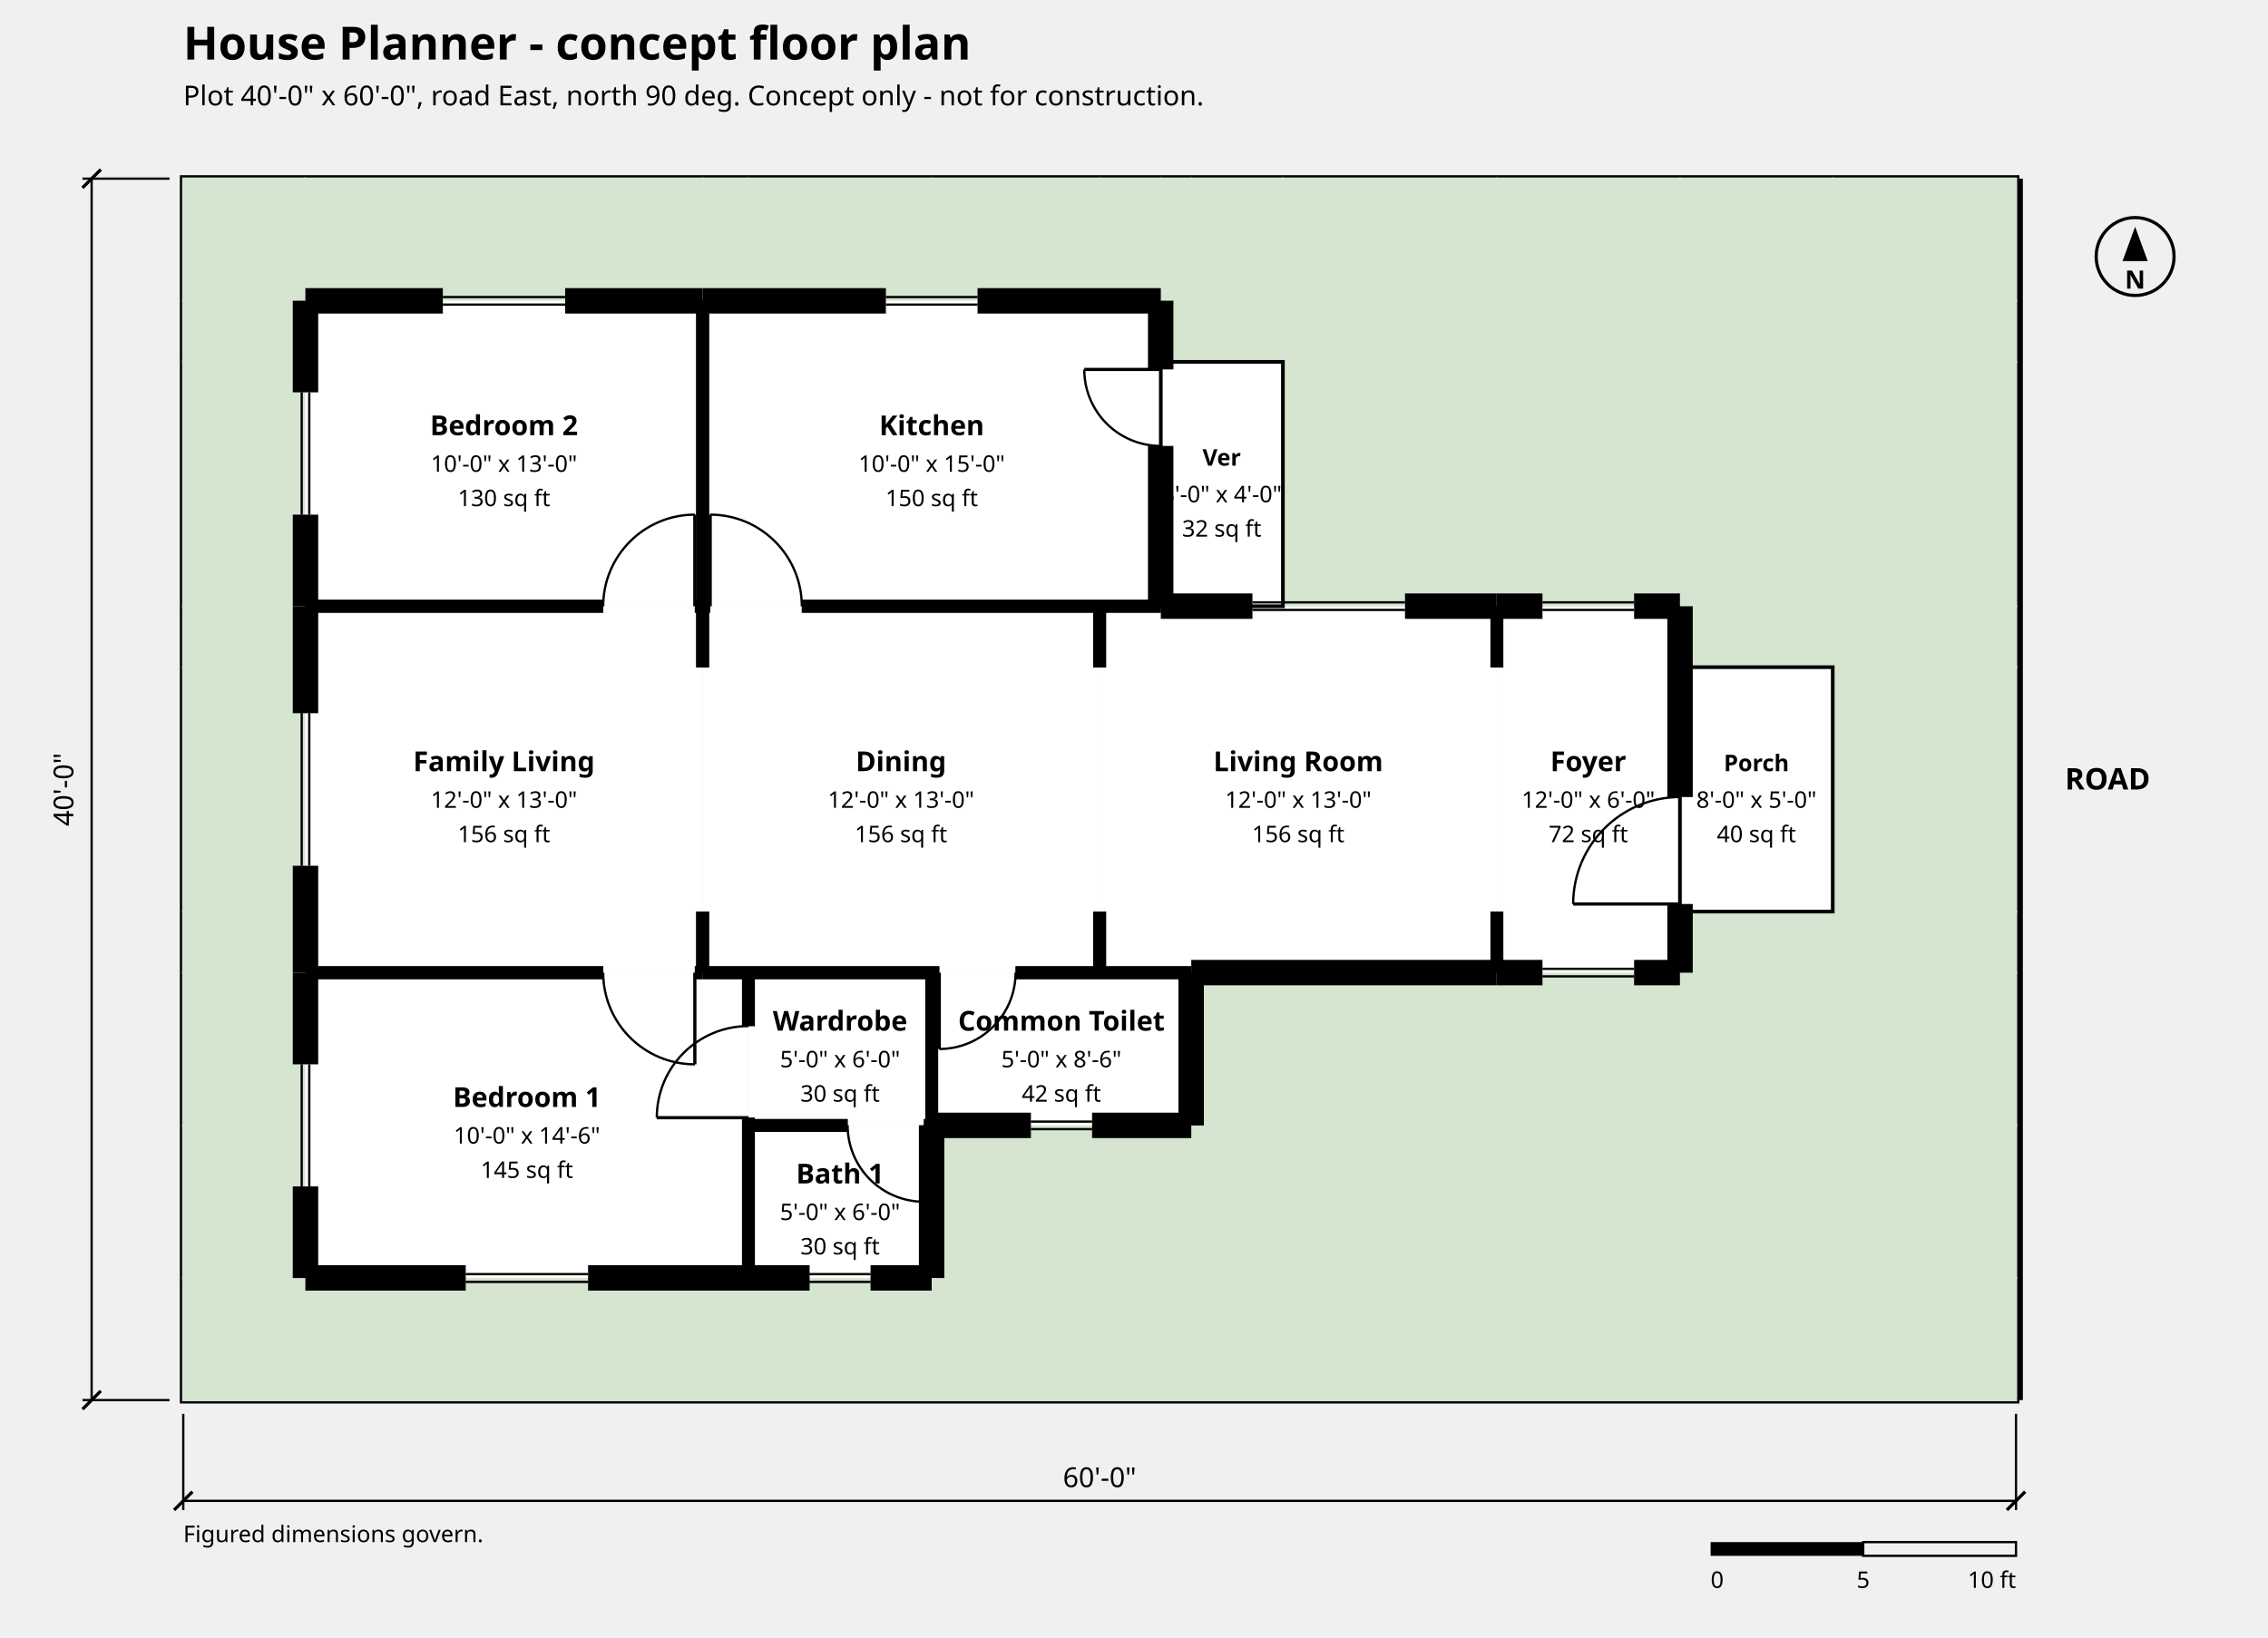
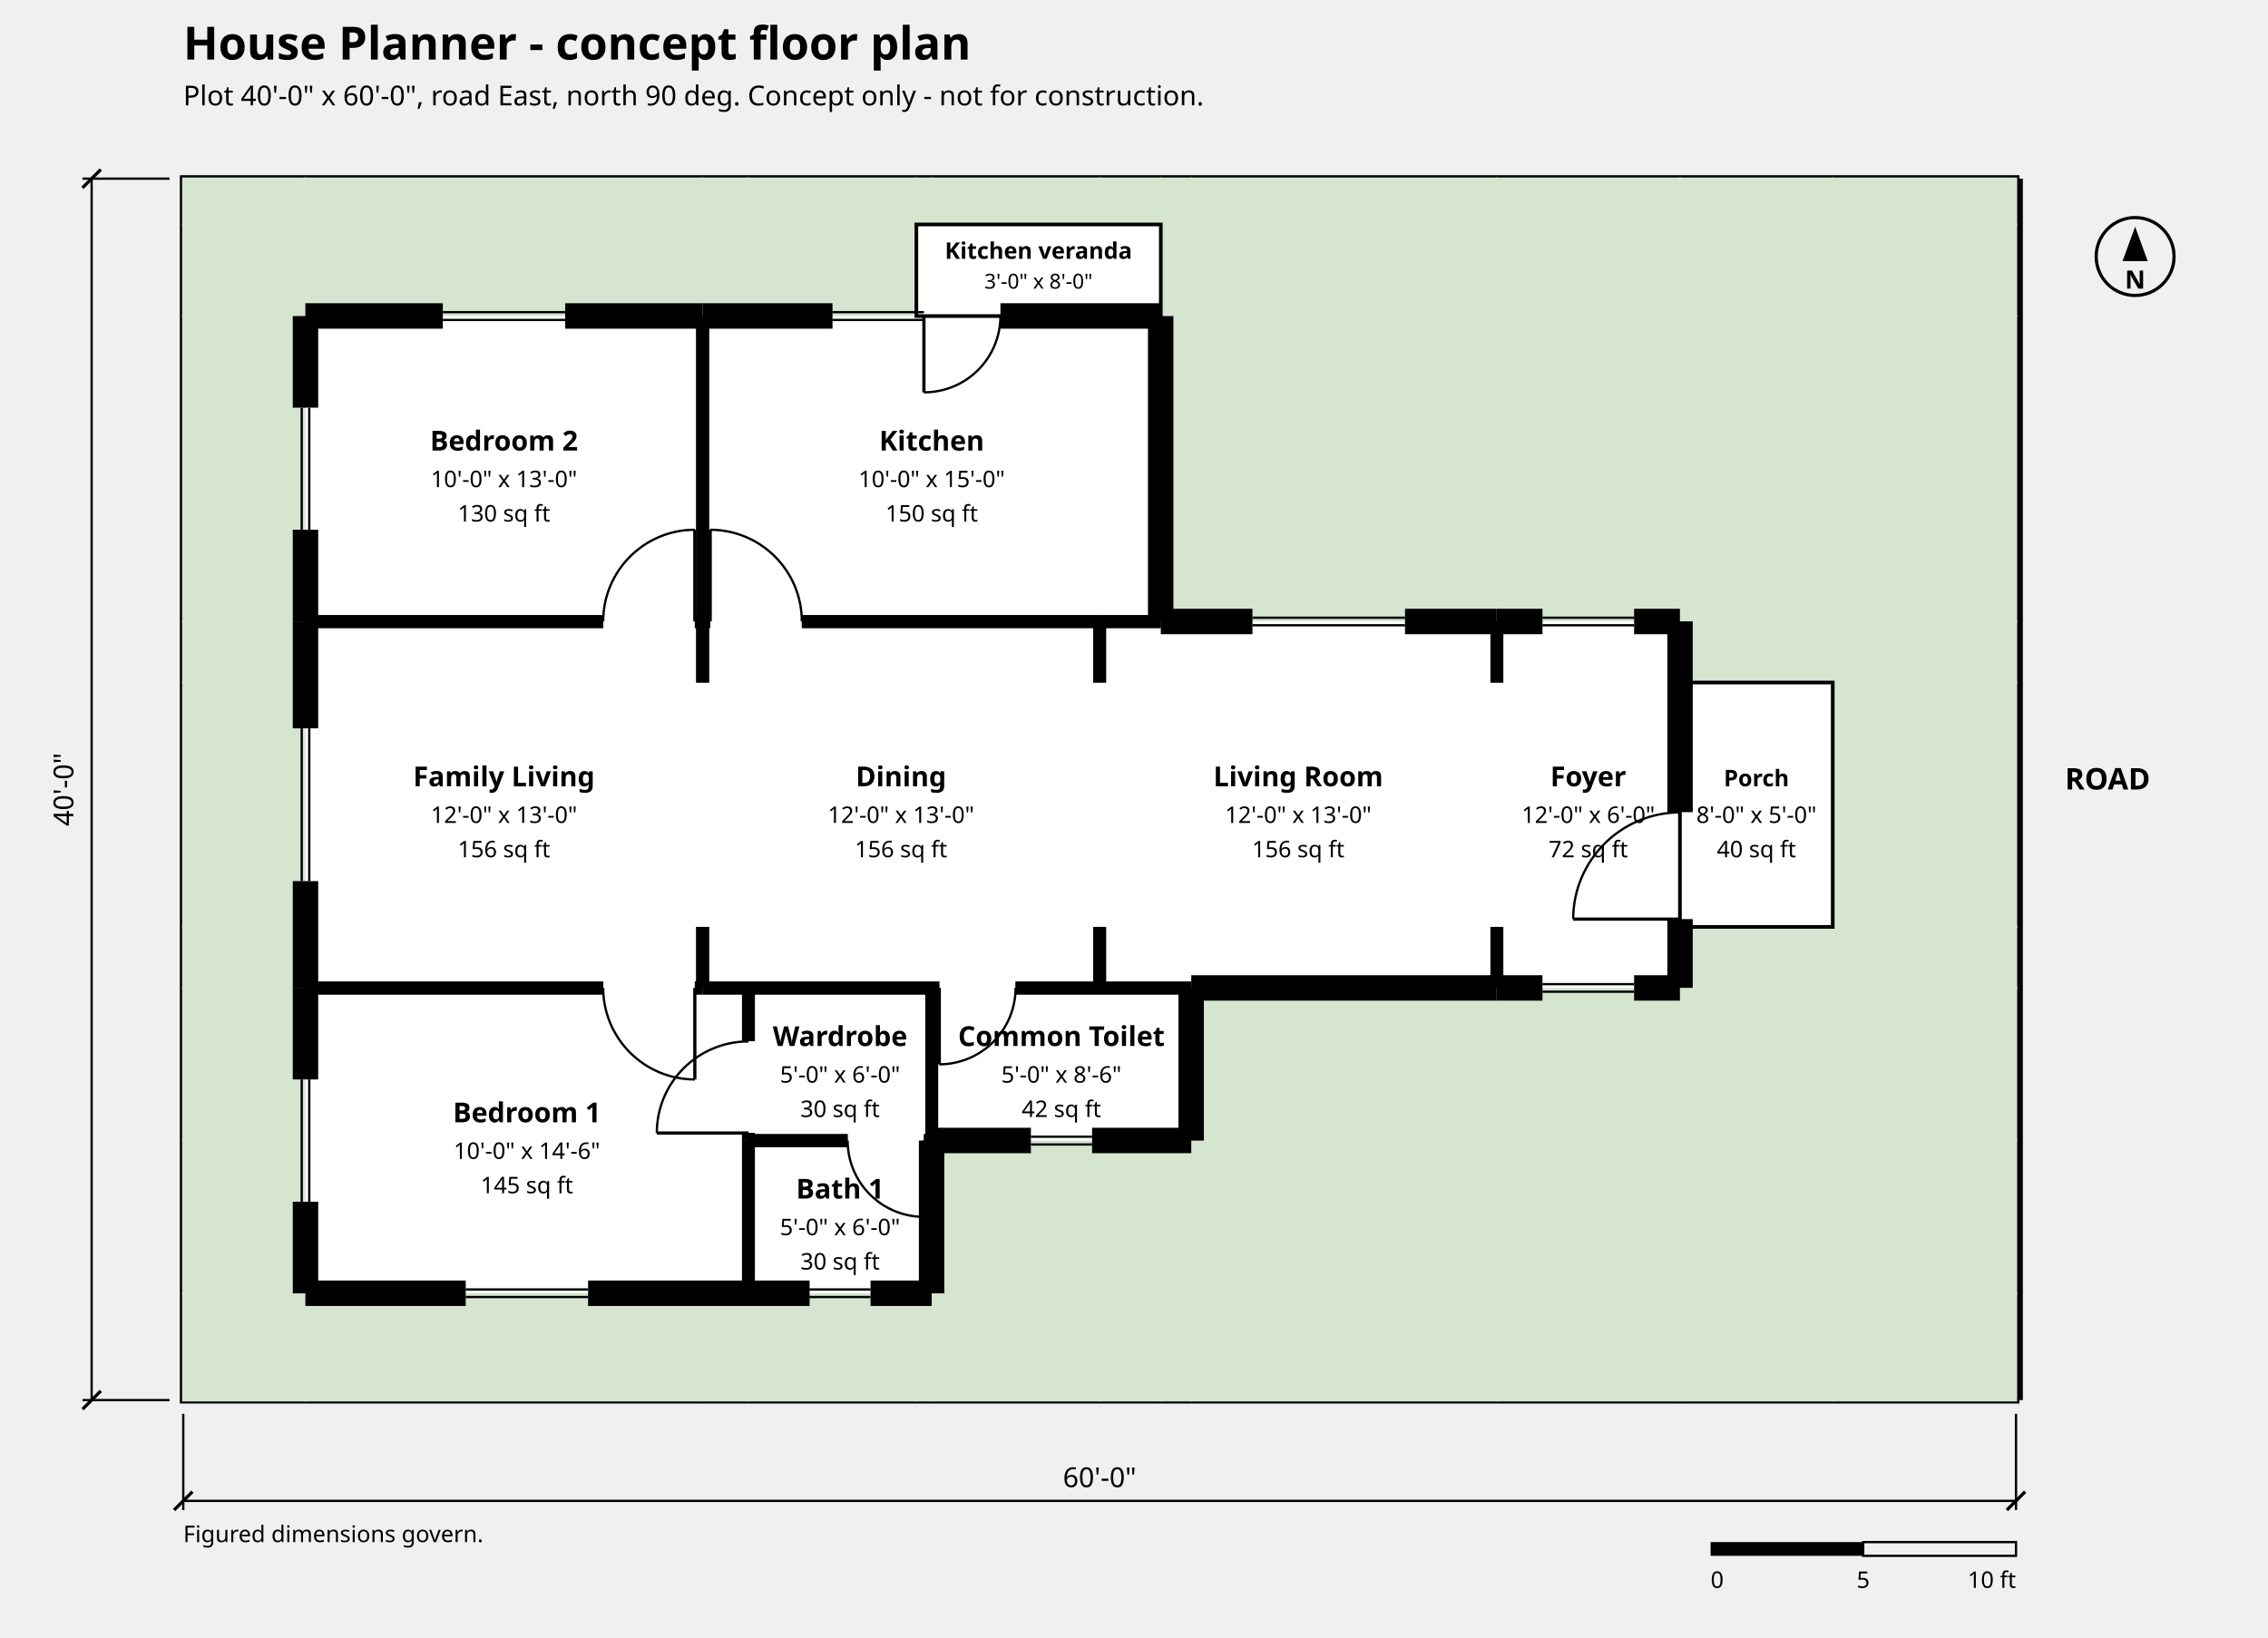
<svg xmlns="http://www.w3.org/2000/svg" viewBox="0 0 990 715" style="width:100%;height:auto;max-width:960px;background:#fff" font-family="sans-serif">
  <text x="80" y="26" font-size="20" font-weight="bold">House Planner - concept floor plan</text>
  <text x="80" y="46" font-size="12">Plot 40'-0" x 60'-0", road East, north 90 deg. Concept only - not for construction.</text>
  <rect x="80.0" y="78.0" width="800.0" height="533.3" fill="none" stroke="#000" stroke-width="3" />
  <rect x="133.3" y="98.0" width="666.7" height="493.3" fill="none" stroke="#000" stroke-width="1.2" stroke-dasharray="7 4" />
  <text x="137.3" y="112.0" font-size="10">setback line</text>
  <line x1="880.0" y1="611.3" x2="880.0" y2="78.0" stroke="#000" stroke-width="6" />
  <text x="920.0" y="344.7" font-size="13" font-weight="bold" text-anchor="middle">ROAD</text>
-   <rect x="799.5" y="557.5" width="81.0" height="54.3" fill="#d5e5cf" stroke="none" />
-   <rect x="732.8" y="557.5" width="67.7" height="54.3" fill="#d5e5cf" stroke="none" />
-   <rect x="652.8" y="557.5" width="81.0" height="54.3" fill="#d5e5cf" stroke="none" />
-   <rect x="559.5" y="557.5" width="94.3" height="54.3" fill="#d5e5cf" stroke="none" />
-   <rect x="519.5" y="557.5" width="41.0" height="54.3" fill="#d5e5cf" stroke="none" />
-   <rect x="506.2" y="557.5" width="14.3" height="54.3" fill="#d5e5cf" stroke="none" />
-   <rect x="479.5" y="557.5" width="27.7" height="54.3" fill="#d5e5cf" stroke="none" />
-   <rect x="406.2" y="557.5" width="74.3" height="54.3" fill="#d5e5cf" stroke="none" />
-   <rect x="326.2" y="557.5" width="81.0" height="54.3" fill="#d5e5cf" stroke="none" />
-   <rect x="306.2" y="557.5" width="21.0" height="54.3" fill="#d5e5cf" stroke="none" />
-   <rect x="132.8" y="557.5" width="174.3" height="54.3" fill="#d5e5cf" stroke="none" />
-   <rect x="79.5" y="557.5" width="54.3" height="54.3" fill="#d5e5cf" stroke="none" />
-   <rect x="799.5" y="490.8" width="81.0" height="67.7" fill="#d5e5cf" stroke="none" />
-   <rect x="732.8" y="490.8" width="67.7" height="67.7" fill="#d5e5cf" stroke="none" />
-   <rect x="652.8" y="490.8" width="81.0" height="67.7" fill="#d5e5cf" stroke="none" />
-   <rect x="559.5" y="490.8" width="94.3" height="67.7" fill="#d5e5cf" stroke="none" />
-   <rect x="519.5" y="490.8" width="41.0" height="67.7" fill="#d5e5cf" stroke="none" />
-   <rect x="506.2" y="490.8" width="14.3" height="67.7" fill="#d5e5cf" stroke="none" />
-   <rect x="479.5" y="490.8" width="27.7" height="67.7" fill="#d5e5cf" stroke="none" />
-   <rect x="406.2" y="490.8" width="74.3" height="67.7" fill="#d5e5cf" stroke="none" />
-   <rect x="79.5" y="490.8" width="54.3" height="67.7" fill="#d5e5cf" stroke="none" />
-   <rect x="799.5" y="424.2" width="81.0" height="67.7" fill="#d5e5cf" stroke="none" />
-   <rect x="732.8" y="424.2" width="67.7" height="67.7" fill="#d5e5cf" stroke="none" />
-   <rect x="652.8" y="424.2" width="81.0" height="67.7" fill="#d5e5cf" stroke="none" />
-   <rect x="559.5" y="424.2" width="94.3" height="67.7" fill="#d5e5cf" stroke="none" />
-   <rect x="519.5" y="424.2" width="41.0" height="67.7" fill="#d5e5cf" stroke="none" />
-   <rect x="79.5" y="424.2" width="54.3" height="67.7" fill="#d5e5cf" stroke="none" />
-   <rect x="799.5" y="397.5" width="81.0" height="27.7" fill="#d5e5cf" stroke="none" />
-   <rect x="732.8" y="397.5" width="67.7" height="27.7" fill="#d5e5cf" stroke="none" />
-   <rect x="79.5" y="397.5" width="54.3" height="27.7" fill="#d5e5cf" stroke="none" />
-   <rect x="799.5" y="290.8" width="81.0" height="107.7" fill="#d5e5cf" stroke="none" />
-   <rect x="79.5" y="290.8" width="54.3" height="107.7" fill="#d5e5cf" stroke="none" />
-   <rect x="799.5" y="264.2" width="81.0" height="27.7" fill="#d5e5cf" stroke="none" />
-   <rect x="732.8" y="264.2" width="67.7" height="27.7" fill="#d5e5cf" stroke="none" />
-   <rect x="79.5" y="264.2" width="54.3" height="27.7" fill="#d5e5cf" stroke="none" />
-   <rect x="799.5" y="157.5" width="81.0" height="107.7" fill="#d5e5cf" stroke="none" />
-   <rect x="732.8" y="157.5" width="67.7" height="107.7" fill="#d5e5cf" stroke="none" />
-   <rect x="652.8" y="157.5" width="81.0" height="107.7" fill="#d5e5cf" stroke="none" />
-   <rect x="559.5" y="157.5" width="94.3" height="107.7" fill="#d5e5cf" stroke="none" />
-   <rect x="79.5" y="157.5" width="54.3" height="107.7" fill="#d5e5cf" stroke="none" />
-   <rect x="799.5" y="130.8" width="81.0" height="27.7" fill="#d5e5cf" stroke="none" />
-   <rect x="732.8" y="130.8" width="67.7" height="27.7" fill="#d5e5cf" stroke="none" />
-   <rect x="652.8" y="130.8" width="81.0" height="27.7" fill="#d5e5cf" stroke="none" />
-   <rect x="559.5" y="130.8" width="94.3" height="27.7" fill="#d5e5cf" stroke="none" />
-   <rect x="519.5" y="130.8" width="41.0" height="27.7" fill="#d5e5cf" stroke="none" />
-   <rect x="506.2" y="130.8" width="14.3" height="27.7" fill="#d5e5cf" stroke="none" />
-   <rect x="79.5" y="130.8" width="54.3" height="27.7" fill="#d5e5cf" stroke="none" />
-   <rect x="799.5" y="77.5" width="81.0" height="54.3" fill="#d5e5cf" stroke="none" />
-   <rect x="732.8" y="77.5" width="67.7" height="54.3" fill="#d5e5cf" stroke="none" />
-   <rect x="652.8" y="77.5" width="81.0" height="54.3" fill="#d5e5cf" stroke="none" />
-   <rect x="559.5" y="77.5" width="94.3" height="54.3" fill="#d5e5cf" stroke="none" />
-   <rect x="519.5" y="77.5" width="41.0" height="54.3" fill="#d5e5cf" stroke="none" />
-   <rect x="506.2" y="77.5" width="14.3" height="54.3" fill="#d5e5cf" stroke="none" />
-   <rect x="479.5" y="77.5" width="27.7" height="54.3" fill="#d5e5cf" stroke="none" />
-   <rect x="406.2" y="77.5" width="74.3" height="54.3" fill="#d5e5cf" stroke="none" />
-   <rect x="326.2" y="77.5" width="81.0" height="54.3" fill="#d5e5cf" stroke="none" />
-   <rect x="306.2" y="77.5" width="21.0" height="54.3" fill="#d5e5cf" stroke="none" />
-   <rect x="132.8" y="77.5" width="174.3" height="54.3" fill="#d5e5cf" stroke="none" />
-   <rect x="79.5" y="77.5" width="54.3" height="54.3" fill="#d5e5cf" stroke="none" />
-   <g>
-     <rect x="653.3" y="264.7" width="80.0" height="160.0" fill="#fff" stroke="none" />
-     <text x="693.3" y="336.7" font-size="12" font-weight="bold" text-anchor="middle">Foyer</text>
-     <text x="693.3" y="352.7" font-size="10" text-anchor="middle">12'-0" x 6'-0"</text>
-     <text x="693.3" y="367.7" font-size="10" text-anchor="middle">72 sq ft</text>
-   </g>
-   <g>
-     <rect x="480.0" y="264.7" width="173.3" height="160.0" fill="#fff" stroke="none" />
-     <text x="566.7" y="336.7" font-size="12" font-weight="bold" text-anchor="middle">Living Room</text>
-     <text x="566.7" y="352.7" font-size="10" text-anchor="middle">12'-0" x 13'-0"</text>
-     <text x="566.7" y="367.7" font-size="10" text-anchor="middle">156 sq ft</text>
-   </g>
-   <g>
-     <rect x="306.7" y="264.7" width="173.3" height="160.0" fill="#fff" stroke="none" />
-     <text x="393.3" y="336.7" font-size="12" font-weight="bold" text-anchor="middle">Dining</text>
-     <text x="393.3" y="352.7" font-size="10" text-anchor="middle">12'-0" x 13'-0"</text>
-     <text x="393.3" y="367.7" font-size="10" text-anchor="middle">156 sq ft</text>
-   </g>
-   <g>
-     <rect x="133.3" y="264.7" width="173.3" height="160.0" fill="#fff" stroke="none" />
-     <text x="220.0" y="336.7" font-size="12" font-weight="bold" text-anchor="middle">Family Living</text>
-     <text x="220.0" y="352.7" font-size="10" text-anchor="middle">12'-0" x 13'-0"</text>
-     <text x="220.0" y="367.7" font-size="10" text-anchor="middle">156 sq ft</text>
-   </g>
-   <g>
-     <rect x="133.3" y="424.7" width="193.3" height="133.3" fill="#fff" stroke="none" />
-     <text x="230.0" y="483.3" font-size="12" font-weight="bold" text-anchor="middle">Bedroom 1</text>
-     <text x="230.0" y="499.3" font-size="10" text-anchor="middle">10'-0" x 14'-6"</text>
-     <text x="230.0" y="514.3" font-size="10" text-anchor="middle">145 sq ft</text>
-   </g>
-   <g>
-     <rect x="326.7" y="491.3" width="80.0" height="66.7" fill="#fff" stroke="none" />
-     <text x="366.7" y="516.7" font-size="12" font-weight="bold" text-anchor="middle">Bath 1</text>
-     <text x="366.7" y="532.7" font-size="10" text-anchor="middle">5'-0" x 6'-0"</text>
-     <text x="366.7" y="547.7" font-size="10" text-anchor="middle">30 sq ft</text>
-   </g>
-   <g>
-     <rect x="326.7" y="424.7" width="80.0" height="66.7" fill="#fff" stroke="none" />
-     <text x="366.7" y="450.0" font-size="12" font-weight="bold" text-anchor="middle">Wardrobe</text>
-     <text x="366.7" y="466.0" font-size="10" text-anchor="middle">5'-0" x 6'-0"</text>
-     <text x="366.7" y="481.0" font-size="10" text-anchor="middle">30 sq ft</text>
-   </g>
-   <g>
-     <rect x="406.7" y="424.7" width="113.3" height="66.7" fill="#fff" stroke="none" />
-     <text x="463.3" y="450.0" font-size="12" font-weight="bold" text-anchor="middle">Common Toilet</text>
-     <text x="463.3" y="466.0" font-size="10" text-anchor="middle">5'-0" x 8'-6"</text>
-     <text x="463.3" y="481.0" font-size="10" text-anchor="middle">42 sq ft</text>
-   </g>
-   <g>
-     <rect x="133.3" y="131.3" width="173.3" height="133.3" fill="#fff" stroke="none" />
-     <text x="220.0" y="190.0" font-size="12" font-weight="bold" text-anchor="middle">Bedroom 2</text>
-     <text x="220.0" y="206.0" font-size="10" text-anchor="middle">10'-0" x 13'-0"</text>
-     <text x="220.0" y="221.0" font-size="10" text-anchor="middle">130 sq ft</text>
-   </g>
-   <g>
-     <rect x="306.7" y="131.3" width="200.0" height="133.3" fill="#fff" stroke="none" />
-     <text x="406.7" y="190.0" font-size="12" font-weight="bold" text-anchor="middle">Kitchen</text>
-     <text x="406.7" y="206.0" font-size="10" text-anchor="middle">10'-0" x 15'-0"</text>
-     <text x="406.7" y="221.0" font-size="10" text-anchor="middle">150 sq ft</text>
-   </g>
-   <g>
-     <rect x="733.3" y="291.3" width="66.7" height="106.7" fill="#fff" stroke="#000" stroke-width="1.6" />
-     <text x="766.7" y="336.7" font-size="10" font-weight="bold" text-anchor="middle">Porch</text>
-     <text x="766.7" y="352.7" font-size="10" text-anchor="middle">8'-0" x 5'-0"</text>
-     <text x="766.7" y="367.7" font-size="10" text-anchor="middle">40 sq ft</text>
-   </g>
-   <g>
-     <rect x="506.7" y="158.0" width="53.3" height="106.7" fill="#fff" stroke="#000" stroke-width="1.6" />
-     <text x="533.3" y="203.3" font-size="10" font-weight="bold" text-anchor="middle">Ver</text>
-     <text x="533.3" y="219.3" font-size="10" text-anchor="middle">8'-0" x 4'-0"</text>
-     <text x="533.3" y="234.3" font-size="10" text-anchor="middle">32 sq ft</text>
-   </g>
-   <rect x="650.6" y="398.0" width="5.6" height="26.7" fill="#000" stroke="none" />
-   <rect x="650.6" y="264.7" width="5.6" height="26.7" fill="#000" stroke="none" />
-   <rect x="727.8" y="394.7" width="11.1" height="30.0" fill="#000" stroke="none" />
-   <rect x="727.8" y="264.7" width="11.1" height="83.3" fill="#000" stroke="none" />
-   <rect x="713.3" y="259.1" width="20.0" height="11.1" fill="#000" stroke="none" />
-   <rect x="653.3" y="259.1" width="20.0" height="11.1" fill="#000" stroke="none" />
-   <rect x="713.3" y="419.1" width="20.0" height="11.1" fill="#000" stroke="none" />
-   <rect x="653.3" y="419.1" width="20.0" height="11.1" fill="#000" stroke="none" />
-   <rect x="477.2" y="398.0" width="5.6" height="26.7" fill="#000" stroke="none" />
-   <rect x="477.2" y="264.7" width="5.6" height="26.7" fill="#000" stroke="none" />
-   <rect x="650.6" y="398.0" width="5.6" height="26.7" fill="#000" stroke="none" />
-   <rect x="650.6" y="264.7" width="5.6" height="26.7" fill="#000" stroke="none" />
-   <rect x="613.3" y="259.1" width="40.0" height="11.1" fill="#000" stroke="none" />
-   <rect x="506.7" y="259.1" width="40.0" height="11.1" fill="#000" stroke="none" />
-   <rect x="480.0" y="261.9" width="26.7" height="5.6" fill="#000" stroke="none" />
-   <rect x="520.0" y="419.1" width="133.3" height="11.1" fill="#000" stroke="none" />
-   <rect x="480.0" y="421.9" width="40.0" height="5.6" fill="#000" stroke="none" />
-   <rect x="303.9" y="398.0" width="5.6" height="26.7" fill="#000" stroke="none" />
-   <rect x="303.9" y="264.7" width="5.6" height="26.7" fill="#000" stroke="none" />
-   <rect x="477.2" y="398.0" width="5.6" height="26.7" fill="#000" stroke="none" />
-   <rect x="477.2" y="264.7" width="5.6" height="26.7" fill="#000" stroke="none" />
-   <rect x="350.0" y="261.9" width="130.0" height="5.6" fill="#000" stroke="none" />
-   <rect x="306.7" y="261.9" width="3.3" height="5.6" fill="#000" stroke="none" />
-   <rect x="306.7" y="421.9" width="20.0" height="5.6" fill="#000" stroke="none" />
-   <rect x="326.7" y="421.9" width="80.0" height="5.6" fill="#000" stroke="none" />
-   <rect x="443.3" y="421.9" width="36.7" height="5.6" fill="#000" stroke="none" />
-   <rect x="406.7" y="421.9" width="3.3" height="5.6" fill="#000" stroke="none" />
-   <rect x="127.8" y="378.0" width="11.1" height="46.7" fill="#000" stroke="none" />
-   <rect x="127.8" y="264.7" width="11.1" height="46.7" fill="#000" stroke="none" />
-   <rect x="303.9" y="398.0" width="5.6" height="26.7" fill="#000" stroke="none" />
-   <rect x="303.9" y="264.7" width="5.6" height="26.7" fill="#000" stroke="none" />
-   <rect x="303.3" y="261.9" width="3.3" height="5.6" fill="#000" stroke="none" />
-   <rect x="133.3" y="261.9" width="130.0" height="5.6" fill="#000" stroke="none" />
-   <rect x="303.3" y="421.9" width="3.3" height="5.6" fill="#000" stroke="none" />
-   <rect x="133.3" y="421.9" width="130.0" height="5.6" fill="#000" stroke="none" />
-   <rect x="127.8" y="518.0" width="11.1" height="40.0" fill="#000" stroke="none" />
-   <rect x="127.8" y="424.7" width="11.1" height="40.0" fill="#000" stroke="none" />
-   <rect x="323.9" y="491.3" width="5.6" height="66.7" fill="#000" stroke="none" />
-   <rect x="323.9" y="488.0" width="5.6" height="3.3" fill="#000" stroke="none" />
-   <rect x="323.9" y="424.7" width="5.6" height="23.3" fill="#000" stroke="none" />
-   <rect x="306.7" y="421.9" width="20.0" height="5.6" fill="#000" stroke="none" />
-   <rect x="303.3" y="421.9" width="3.3" height="5.6" fill="#000" stroke="none" />
-   <rect x="133.3" y="421.9" width="130.0" height="5.6" fill="#000" stroke="none" />
-   <rect x="256.7" y="552.4" width="70.0" height="11.1" fill="#000" stroke="none" />
-   <rect x="133.3" y="552.4" width="70.0" height="11.1" fill="#000" stroke="none" />
-   <rect x="323.9" y="491.3" width="5.6" height="66.7" fill="#000" stroke="none" />
-   <rect x="401.1" y="491.3" width="11.1" height="66.7" fill="#000" stroke="none" />
-   <rect x="403.3" y="488.6" width="3.3" height="5.6" fill="#000" stroke="none" />
-   <rect x="326.7" y="488.6" width="43.3" height="5.6" fill="#000" stroke="none" />
-   <rect x="380.0" y="552.4" width="26.7" height="11.1" fill="#000" stroke="none" />
-   <rect x="326.7" y="552.4" width="26.7" height="11.1" fill="#000" stroke="none" />
-   <rect x="323.9" y="488.0" width="5.6" height="3.3" fill="#000" stroke="none" />
-   <rect x="323.9" y="424.7" width="5.6" height="23.3" fill="#000" stroke="none" />
-   <rect x="403.9" y="424.7" width="5.6" height="66.7" fill="#000" stroke="none" />
-   <rect x="326.7" y="421.9" width="80.0" height="5.6" fill="#000" stroke="none" />
-   <rect x="403.3" y="488.6" width="3.3" height="5.6" fill="#000" stroke="none" />
-   <rect x="326.7" y="488.6" width="43.3" height="5.6" fill="#000" stroke="none" />
-   <rect x="403.9" y="424.7" width="5.6" height="66.7" fill="#000" stroke="none" />
-   <rect x="514.4" y="424.7" width="11.1" height="66.7" fill="#000" stroke="none" />
-   <rect x="480.0" y="421.9" width="40.0" height="5.6" fill="#000" stroke="none" />
-   <rect x="443.3" y="421.9" width="36.7" height="5.6" fill="#000" stroke="none" />
-   <rect x="406.7" y="421.9" width="3.3" height="5.6" fill="#000" stroke="none" />
-   <rect x="476.7" y="485.8" width="43.3" height="11.1" fill="#000" stroke="none" />
-   <rect x="406.7" y="485.8" width="43.3" height="11.1" fill="#000" stroke="none" />
-   <rect x="127.8" y="224.7" width="11.1" height="40.0" fill="#000" stroke="none" />
-   <rect x="127.8" y="131.3" width="11.1" height="40.0" fill="#000" stroke="none" />
-   <rect x="303.9" y="131.3" width="5.6" height="133.3" fill="#000" stroke="none" />
-   <rect x="246.7" y="125.8" width="60.0" height="11.1" fill="#000" stroke="none" />
-   <rect x="133.3" y="125.8" width="60.0" height="11.1" fill="#000" stroke="none" />
-   <rect x="303.3" y="261.9" width="3.3" height="5.6" fill="#000" stroke="none" />
-   <rect x="133.3" y="261.9" width="130.0" height="5.6" fill="#000" stroke="none" />
-   <rect x="303.9" y="131.3" width="5.6" height="133.3" fill="#000" stroke="none" />
-   <rect x="501.1" y="194.7" width="11.1" height="70.0" fill="#000" stroke="none" />
-   <rect x="501.1" y="131.3" width="11.1" height="30.0" fill="#000" stroke="none" />
-   <rect x="426.7" y="125.8" width="80.0" height="11.1" fill="#000" stroke="none" />
-   <rect x="306.7" y="125.8" width="80.0" height="11.1" fill="#000" stroke="none" />
-   <rect x="480.0" y="261.9" width="26.7" height="5.6" fill="#000" stroke="none" />
-   <rect x="350.0" y="261.9" width="130.0" height="5.6" fill="#000" stroke="none" />
-   <rect x="306.7" y="261.9" width="3.3" height="5.6" fill="#000" stroke="none" />
-   <line x1="733.3" y1="394.7" x2="686.7" y2="394.7" stroke="#000" stroke-width="1.4" />
-   <path d="M 686.7 394.7 A 46.7 46.7 0 0 1 733.3 348.0" fill="none" stroke="#000" stroke-width="1" />
-   <line x1="303.3" y1="424.7" x2="303.3" y2="464.7" stroke="#000" stroke-width="1.4" />
-   <path d="M 303.3 464.7 A 40.0 40.0 0 0 1 263.3 424.7" fill="none" stroke="#000" stroke-width="1" />
-   <line x1="303.3" y1="264.7" x2="303.3" y2="224.7" stroke="#000" stroke-width="1.4" />
-   <path d="M 303.3 224.7 A 40.0 40.0 0 0 0 263.3 264.7" fill="none" stroke="#000" stroke-width="1" />
-   <line x1="310.0" y1="264.7" x2="310.0" y2="224.7" stroke="#000" stroke-width="1.4" />
-   <path d="M 310.0 224.7 A 40.0 40.0 0 0 1 350.0 264.7" fill="none" stroke="#000" stroke-width="1" />
-   <line x1="506.7" y1="161.3" x2="473.3" y2="161.3" stroke="#000" stroke-width="1.4" />
-   <path d="M 473.3 161.3 A 33.3 33.3 0 0 0 506.7 194.7" fill="none" stroke="#000" stroke-width="1" />
-   <line x1="326.7" y1="488.0" x2="286.7" y2="488.0" stroke="#000" stroke-width="1.4" />
-   <path d="M 286.7 488.0 A 40.0 40.0 0 0 1 326.7 448.0" fill="none" stroke="#000" stroke-width="1" />
-   <line x1="403.3" y1="491.3" x2="403.3" y2="524.7" stroke="#000" stroke-width="1.4" />
-   <path d="M 403.3 524.7 A 33.3 33.3 0 0 1 370.0 491.3" fill="none" stroke="#000" stroke-width="1" />
-   <line x1="410.0" y1="424.7" x2="410.0" y2="458.0" stroke="#000" stroke-width="1.4" />
-   <path d="M 410.0 458.0 A 33.3 33.3 0 0 0 443.3 424.7" fill="none" stroke="#000" stroke-width="1" />
-   <line x1="135.0" y1="518.0" x2="135.0" y2="464.7" stroke="#000" stroke-width="1" />
-   <line x1="131.7" y1="518.0" x2="131.7" y2="464.7" stroke="#000" stroke-width="1" />
-   <line x1="256.7" y1="556.3" x2="203.3" y2="556.3" stroke="#000" stroke-width="1" />
-   <line x1="256.7" y1="559.7" x2="203.3" y2="559.7" stroke="#000" stroke-width="1" />
-   <line x1="246.7" y1="129.7" x2="193.3" y2="129.7" stroke="#000" stroke-width="1" />
-   <line x1="246.7" y1="133.0" x2="193.3" y2="133.0" stroke="#000" stroke-width="1" />
-   <line x1="135.0" y1="224.7" x2="135.0" y2="171.3" stroke="#000" stroke-width="1" />
-   <line x1="131.7" y1="224.7" x2="131.7" y2="171.3" stroke="#000" stroke-width="1" />
-   <line x1="613.3" y1="263.0" x2="546.7" y2="263.0" stroke="#000" stroke-width="1" />
-   <line x1="613.3" y1="266.3" x2="546.7" y2="266.3" stroke="#000" stroke-width="1" />
-   <line x1="135.0" y1="378.0" x2="135.0" y2="311.3" stroke="#000" stroke-width="1" />
-   <line x1="131.7" y1="378.0" x2="131.7" y2="311.3" stroke="#000" stroke-width="1" />
-   <line x1="713.3" y1="263.0" x2="673.3" y2="263.0" stroke="#000" stroke-width="1" />
-   <line x1="713.3" y1="266.3" x2="673.3" y2="266.3" stroke="#000" stroke-width="1" />
-   <line x1="713.3" y1="423.0" x2="673.3" y2="423.0" stroke="#000" stroke-width="1" />
-   <line x1="713.3" y1="426.3" x2="673.3" y2="426.3" stroke="#000" stroke-width="1" />
-   <line x1="426.7" y1="129.7" x2="386.7" y2="129.7" stroke="#000" stroke-width="1" />
-   <line x1="426.7" y1="133.0" x2="386.7" y2="133.0" stroke="#000" stroke-width="1" />
-   <line x1="380.0" y1="556.3" x2="353.3" y2="556.3" stroke="#000" stroke-width="1" />
-   <line x1="380.0" y1="559.7" x2="353.3" y2="559.7" stroke="#000" stroke-width="1" />
-   <line x1="476.7" y1="489.7" x2="450.0" y2="489.7" stroke="#000" stroke-width="1" />
-   <line x1="476.7" y1="493.0" x2="450.0" y2="493.0" stroke="#000" stroke-width="1" />
+   <rect x="799.5" y="564.2" width="81.0" height="47.7" fill="#d5e5cf" stroke="none" />
+   <rect x="732.8" y="564.2" width="67.7" height="47.7" fill="#d5e5cf" stroke="none" />
+   <rect x="652.8" y="564.2" width="81.0" height="47.7" fill="#d5e5cf" stroke="none" />
+   <rect x="519.5" y="564.2" width="134.3" height="47.7" fill="#d5e5cf" stroke="none" />
+   <rect x="506.2" y="564.2" width="14.3" height="47.7" fill="#d5e5cf" stroke="none" />
+   <rect x="479.5" y="564.2" width="27.7" height="47.7" fill="#d5e5cf" stroke="none" />
+   <rect x="406.2" y="564.2" width="74.3" height="47.7" fill="#d5e5cf" stroke="none" />
+   <rect x="399.5" y="564.2" width="7.7" height="47.7" fill="#d5e5cf" stroke="none" />
+   <rect x="326.2" y="564.2" width="74.3" height="47.7" fill="#d5e5cf" stroke="none" />
+   <rect x="306.2" y="564.2" width="21.0" height="47.7" fill="#d5e5cf" stroke="none" />
+   <rect x="132.8" y="564.2" width="174.3" height="47.7" fill="#d5e5cf" stroke="none" />
+   <rect x="79.5" y="564.2" width="54.3" height="47.7" fill="#d5e5cf" stroke="none" />
+   <rect x="799.5" y="497.5" width="81.0" height="67.7" fill="#d5e5cf" stroke="none" />
+   <rect x="732.8" y="497.5" width="67.7" height="67.7" fill="#d5e5cf" stroke="none" />
+   <rect x="652.8" y="497.5" width="81.0" height="67.7" fill="#d5e5cf" stroke="none" />
+   <rect x="519.5" y="497.5" width="134.3" height="67.7" fill="#d5e5cf" stroke="none" />
+   <rect x="506.2" y="497.5" width="14.3" height="67.7" fill="#d5e5cf" stroke="none" />
+   <rect x="479.5" y="497.5" width="27.7" height="67.7" fill="#d5e5cf" stroke="none" />
+   <rect x="406.2" y="497.5" width="74.3" height="67.7" fill="#d5e5cf" stroke="none" />
+   <rect x="79.5" y="497.5" width="54.3" height="67.7" fill="#d5e5cf" stroke="none" />
+   <rect x="799.5" y="430.8" width="81.0" height="67.7" fill="#d5e5cf" stroke="none" />
+   <rect x="732.8" y="430.8" width="67.7" height="67.7" fill="#d5e5cf" stroke="none" />
+   <rect x="652.8" y="430.8" width="81.0" height="67.7" fill="#d5e5cf" stroke="none" />
+   <rect x="519.5" y="430.8" width="134.3" height="67.7" fill="#d5e5cf" stroke="none" />
+   <rect x="79.5" y="430.8" width="54.3" height="67.7" fill="#d5e5cf" stroke="none" />
+   <rect x="799.5" y="404.2" width="81.0" height="27.7" fill="#d5e5cf" stroke="none" />
+   <rect x="732.8" y="404.2" width="67.7" height="27.7" fill="#d5e5cf" stroke="none" />
+   <rect x="79.5" y="404.2" width="54.3" height="27.7" fill="#d5e5cf" stroke="none" />
+   <rect x="799.5" y="297.5" width="81.0" height="107.7" fill="#d5e5cf" stroke="none" />
+   <rect x="79.5" y="297.5" width="54.3" height="107.7" fill="#d5e5cf" stroke="none" />
+   <rect x="799.5" y="270.8" width="81.0" height="27.7" fill="#d5e5cf" stroke="none" />
+   <rect x="732.8" y="270.8" width="67.7" height="27.7" fill="#d5e5cf" stroke="none" />
+   <rect x="79.5" y="270.8" width="54.3" height="27.7" fill="#d5e5cf" stroke="none" />
+   <rect x="799.5" y="137.5" width="81.0" height="134.3" fill="#d5e5cf" stroke="none" />
+   <rect x="732.8" y="137.5" width="67.7" height="134.3" fill="#d5e5cf" stroke="none" />
+   <rect x="652.8" y="137.5" width="81.0" height="134.3" fill="#d5e5cf" stroke="none" />
+   <rect x="519.5" y="137.5" width="134.3" height="134.3" fill="#d5e5cf" stroke="none" />
+   <rect x="506.2" y="137.5" width="14.3" height="134.3" fill="#d5e5cf" stroke="none" />
+   <rect x="79.5" y="137.5" width="54.3" height="134.3" fill="#d5e5cf" stroke="none" />
+   <rect x="799.5" y="97.5" width="81.0" height="41.0" fill="#d5e5cf" stroke="none" />
+   <rect x="732.8" y="97.5" width="67.7" height="41.0" fill="#d5e5cf" stroke="none" />
+   <rect x="652.8" y="97.5" width="81.0" height="41.0" fill="#d5e5cf" stroke="none" />
+   <rect x="519.5" y="97.5" width="134.3" height="41.0" fill="#d5e5cf" stroke="none" />
+   <rect x="506.2" y="97.5" width="14.3" height="41.0" fill="#d5e5cf" stroke="none" />
+   <rect x="326.2" y="97.5" width="74.3" height="41.0" fill="#d5e5cf" stroke="none" />
+   <rect x="306.2" y="97.5" width="21.0" height="41.0" fill="#d5e5cf" stroke="none" />
+   <rect x="132.8" y="97.5" width="174.3" height="41.0" fill="#d5e5cf" stroke="none" />
+   <rect x="79.5" y="97.5" width="54.3" height="41.0" fill="#d5e5cf" stroke="none" />
+   <rect x="799.5" y="77.5" width="81.0" height="21.0" fill="#d5e5cf" stroke="none" />
+   <rect x="732.8" y="77.5" width="67.7" height="21.0" fill="#d5e5cf" stroke="none" />
+   <rect x="652.8" y="77.5" width="81.0" height="21.0" fill="#d5e5cf" stroke="none" />
+   <rect x="519.5" y="77.5" width="134.3" height="21.0" fill="#d5e5cf" stroke="none" />
+   <rect x="506.2" y="77.5" width="14.3" height="21.0" fill="#d5e5cf" stroke="none" />
+   <rect x="479.5" y="77.5" width="27.7" height="21.0" fill="#d5e5cf" stroke="none" />
+   <rect x="406.2" y="77.5" width="74.3" height="21.0" fill="#d5e5cf" stroke="none" />
+   <rect x="399.5" y="77.5" width="7.7" height="21.0" fill="#d5e5cf" stroke="none" />
+   <rect x="326.2" y="77.5" width="74.3" height="21.0" fill="#d5e5cf" stroke="none" />
+   <rect x="306.2" y="77.5" width="21.0" height="21.0" fill="#d5e5cf" stroke="none" />
+   <rect x="132.8" y="77.5" width="174.3" height="21.0" fill="#d5e5cf" stroke="none" />
+   <rect x="79.5" y="77.5" width="54.3" height="21.0" fill="#d5e5cf" stroke="none" />
+   <g>
+     <rect x="653.3" y="271.3" width="80.0" height="160.0" fill="#fff" stroke="none" />
+     <text x="693.3" y="343.3" font-size="12" font-weight="bold" text-anchor="middle">Foyer</text>
+     <text x="693.3" y="359.3" font-size="10" text-anchor="middle">12'-0" x 6'-0"</text>
+     <text x="693.3" y="374.3" font-size="10" text-anchor="middle">72 sq ft</text>
+   </g>
+   <g>
+     <rect x="480.0" y="271.3" width="173.3" height="160.0" fill="#fff" stroke="none" />
+     <text x="566.7" y="343.3" font-size="12" font-weight="bold" text-anchor="middle">Living Room</text>
+     <text x="566.7" y="359.3" font-size="10" text-anchor="middle">12'-0" x 13'-0"</text>
+     <text x="566.7" y="374.3" font-size="10" text-anchor="middle">156 sq ft</text>
+   </g>
+   <g>
+     <rect x="306.7" y="271.3" width="173.3" height="160.0" fill="#fff" stroke="none" />
+     <text x="393.3" y="343.3" font-size="12" font-weight="bold" text-anchor="middle">Dining</text>
+     <text x="393.3" y="359.3" font-size="10" text-anchor="middle">12'-0" x 13'-0"</text>
+     <text x="393.3" y="374.3" font-size="10" text-anchor="middle">156 sq ft</text>
+   </g>
+   <g>
+     <rect x="133.3" y="271.3" width="173.3" height="160.0" fill="#fff" stroke="none" />
+     <text x="220.0" y="343.3" font-size="12" font-weight="bold" text-anchor="middle">Family Living</text>
+     <text x="220.0" y="359.3" font-size="10" text-anchor="middle">12'-0" x 13'-0"</text>
+     <text x="220.0" y="374.3" font-size="10" text-anchor="middle">156 sq ft</text>
+   </g>
+   <g>
+     <rect x="133.3" y="431.3" width="193.3" height="133.3" fill="#fff" stroke="none" />
+     <text x="230.0" y="490.0" font-size="12" font-weight="bold" text-anchor="middle">Bedroom 1</text>
+     <text x="230.0" y="506.0" font-size="10" text-anchor="middle">10'-0" x 14'-6"</text>
+     <text x="230.0" y="521.0" font-size="10" text-anchor="middle">145 sq ft</text>
+   </g>
+   <g>
+     <rect x="326.7" y="498.0" width="80.0" height="66.7" fill="#fff" stroke="none" />
+     <text x="366.7" y="523.3" font-size="12" font-weight="bold" text-anchor="middle">Bath 1</text>
+     <text x="366.7" y="539.3" font-size="10" text-anchor="middle">5'-0" x 6'-0"</text>
+     <text x="366.7" y="554.3" font-size="10" text-anchor="middle">30 sq ft</text>
+   </g>
+   <g>
+     <rect x="326.7" y="431.3" width="80.0" height="66.7" fill="#fff" stroke="none" />
+     <text x="366.7" y="456.7" font-size="12" font-weight="bold" text-anchor="middle">Wardrobe</text>
+     <text x="366.7" y="472.7" font-size="10" text-anchor="middle">5'-0" x 6'-0"</text>
+     <text x="366.7" y="487.7" font-size="10" text-anchor="middle">30 sq ft</text>
+   </g>
+   <g>
+     <rect x="406.7" y="431.3" width="113.3" height="66.7" fill="#fff" stroke="none" />
+     <text x="463.3" y="456.7" font-size="12" font-weight="bold" text-anchor="middle">Common Toilet</text>
+     <text x="463.3" y="472.7" font-size="10" text-anchor="middle">5'-0" x 8'-6"</text>
+     <text x="463.3" y="487.7" font-size="10" text-anchor="middle">42 sq ft</text>
+   </g>
+   <g>
+     <rect x="133.3" y="138.0" width="173.3" height="133.3" fill="#fff" stroke="none" />
+     <text x="220.0" y="196.7" font-size="12" font-weight="bold" text-anchor="middle">Bedroom 2</text>
+     <text x="220.0" y="212.7" font-size="10" text-anchor="middle">10'-0" x 13'-0"</text>
+     <text x="220.0" y="227.7" font-size="10" text-anchor="middle">130 sq ft</text>
+   </g>
+   <g>
+     <rect x="306.7" y="138.0" width="200.0" height="133.3" fill="#fff" stroke="none" />
+     <text x="406.7" y="196.7" font-size="12" font-weight="bold" text-anchor="middle">Kitchen</text>
+     <text x="406.7" y="212.7" font-size="10" text-anchor="middle">10'-0" x 15'-0"</text>
+     <text x="406.7" y="227.7" font-size="10" text-anchor="middle">150 sq ft</text>
+   </g>
+   <g>
+     <rect x="733.3" y="298.0" width="66.7" height="106.7" fill="#fff" stroke="#000" stroke-width="1.6" />
+     <text x="766.7" y="343.3" font-size="10" font-weight="bold" text-anchor="middle">Porch</text>
+     <text x="766.7" y="359.3" font-size="10" text-anchor="middle">8'-0" x 5'-0"</text>
+     <text x="766.7" y="374.3" font-size="10" text-anchor="middle">40 sq ft</text>
+   </g>
+   <g>
+     <rect x="400.0" y="98.0" width="106.7" height="40.0" fill="#fff" stroke="#000" stroke-width="1.6" />
+     <text x="453.3" y="113.0" font-size="10" font-weight="bold" text-anchor="middle">Kitchen veranda</text>
+     <text x="453.3" y="126.0" font-size="9" text-anchor="middle">3'-0" x 8'-0"</text>
+   </g>
+   <rect x="650.6" y="404.7" width="5.6" height="26.7" fill="#000" stroke="none" />
+   <rect x="650.6" y="271.3" width="5.6" height="26.7" fill="#000" stroke="none" />
+   <rect x="727.8" y="401.3" width="11.1" height="30.0" fill="#000" stroke="none" />
+   <rect x="727.8" y="271.3" width="11.1" height="83.3" fill="#000" stroke="none" />
+   <rect x="713.3" y="265.8" width="20.0" height="11.1" fill="#000" stroke="none" />
+   <rect x="653.3" y="265.8" width="20.0" height="11.1" fill="#000" stroke="none" />
+   <rect x="713.3" y="425.8" width="20.0" height="11.1" fill="#000" stroke="none" />
+   <rect x="653.3" y="425.8" width="20.0" height="11.1" fill="#000" stroke="none" />
+   <rect x="477.2" y="404.7" width="5.6" height="26.7" fill="#000" stroke="none" />
+   <rect x="477.2" y="271.3" width="5.6" height="26.7" fill="#000" stroke="none" />
+   <rect x="650.6" y="404.7" width="5.6" height="26.7" fill="#000" stroke="none" />
+   <rect x="650.6" y="271.3" width="5.6" height="26.7" fill="#000" stroke="none" />
+   <rect x="613.3" y="265.8" width="40.0" height="11.1" fill="#000" stroke="none" />
+   <rect x="506.7" y="265.8" width="40.0" height="11.1" fill="#000" stroke="none" />
+   <rect x="480.0" y="268.6" width="26.7" height="5.6" fill="#000" stroke="none" />
+   <rect x="520.0" y="425.8" width="133.3" height="11.1" fill="#000" stroke="none" />
+   <rect x="480.0" y="428.6" width="40.0" height="5.6" fill="#000" stroke="none" />
+   <rect x="303.9" y="404.7" width="5.6" height="26.7" fill="#000" stroke="none" />
+   <rect x="303.9" y="271.3" width="5.6" height="26.7" fill="#000" stroke="none" />
+   <rect x="477.2" y="404.7" width="5.6" height="26.7" fill="#000" stroke="none" />
+   <rect x="477.2" y="271.3" width="5.6" height="26.7" fill="#000" stroke="none" />
+   <rect x="350.0" y="268.6" width="130.0" height="5.6" fill="#000" stroke="none" />
+   <rect x="306.7" y="268.6" width="3.3" height="5.6" fill="#000" stroke="none" />
+   <rect x="306.7" y="428.6" width="20.0" height="5.6" fill="#000" stroke="none" />
+   <rect x="326.7" y="428.6" width="80.0" height="5.6" fill="#000" stroke="none" />
+   <rect x="443.3" y="428.6" width="36.7" height="5.6" fill="#000" stroke="none" />
+   <rect x="406.7" y="428.6" width="3.3" height="5.6" fill="#000" stroke="none" />
+   <rect x="127.8" y="384.7" width="11.1" height="46.7" fill="#000" stroke="none" />
+   <rect x="127.8" y="271.3" width="11.1" height="46.7" fill="#000" stroke="none" />
+   <rect x="303.9" y="404.7" width="5.6" height="26.7" fill="#000" stroke="none" />
+   <rect x="303.9" y="271.3" width="5.6" height="26.7" fill="#000" stroke="none" />
+   <rect x="303.3" y="268.6" width="3.3" height="5.6" fill="#000" stroke="none" />
+   <rect x="133.3" y="268.6" width="130.0" height="5.6" fill="#000" stroke="none" />
+   <rect x="303.3" y="428.6" width="3.3" height="5.6" fill="#000" stroke="none" />
+   <rect x="133.3" y="428.6" width="130.0" height="5.6" fill="#000" stroke="none" />
+   <rect x="127.8" y="524.7" width="11.1" height="40.0" fill="#000" stroke="none" />
+   <rect x="127.8" y="431.3" width="11.1" height="40.0" fill="#000" stroke="none" />
+   <rect x="323.9" y="498.0" width="5.6" height="66.7" fill="#000" stroke="none" />
+   <rect x="323.9" y="494.7" width="5.6" height="3.3" fill="#000" stroke="none" />
+   <rect x="323.9" y="431.3" width="5.6" height="23.3" fill="#000" stroke="none" />
+   <rect x="306.7" y="428.6" width="20.0" height="5.6" fill="#000" stroke="none" />
+   <rect x="303.3" y="428.6" width="3.3" height="5.6" fill="#000" stroke="none" />
+   <rect x="133.3" y="428.6" width="130.0" height="5.6" fill="#000" stroke="none" />
+   <rect x="256.7" y="559.1" width="70.0" height="11.1" fill="#000" stroke="none" />
+   <rect x="133.3" y="559.1" width="70.0" height="11.1" fill="#000" stroke="none" />
+   <rect x="323.9" y="498.0" width="5.6" height="66.7" fill="#000" stroke="none" />
+   <rect x="401.1" y="498.0" width="11.1" height="66.7" fill="#000" stroke="none" />
+   <rect x="403.3" y="495.2" width="3.3" height="5.6" fill="#000" stroke="none" />
+   <rect x="326.7" y="495.2" width="43.3" height="5.6" fill="#000" stroke="none" />
+   <rect x="380.0" y="559.1" width="26.7" height="11.1" fill="#000" stroke="none" />
+   <rect x="326.7" y="559.1" width="26.7" height="11.1" fill="#000" stroke="none" />
+   <rect x="323.9" y="494.7" width="5.6" height="3.3" fill="#000" stroke="none" />
+   <rect x="323.9" y="431.3" width="5.6" height="23.3" fill="#000" stroke="none" />
+   <rect x="403.9" y="431.3" width="5.6" height="66.7" fill="#000" stroke="none" />
+   <rect x="326.7" y="428.6" width="80.0" height="5.6" fill="#000" stroke="none" />
+   <rect x="403.3" y="495.2" width="3.3" height="5.6" fill="#000" stroke="none" />
+   <rect x="326.7" y="495.2" width="43.3" height="5.6" fill="#000" stroke="none" />
+   <rect x="403.9" y="431.3" width="5.6" height="66.7" fill="#000" stroke="none" />
+   <rect x="514.4" y="431.3" width="11.1" height="66.7" fill="#000" stroke="none" />
+   <rect x="480.0" y="428.6" width="40.0" height="5.6" fill="#000" stroke="none" />
+   <rect x="443.3" y="428.6" width="36.7" height="5.6" fill="#000" stroke="none" />
+   <rect x="406.7" y="428.6" width="3.3" height="5.6" fill="#000" stroke="none" />
+   <rect x="476.7" y="492.4" width="43.3" height="11.1" fill="#000" stroke="none" />
+   <rect x="406.7" y="492.4" width="43.3" height="11.1" fill="#000" stroke="none" />
+   <rect x="127.8" y="231.3" width="11.1" height="40.0" fill="#000" stroke="none" />
+   <rect x="127.8" y="138.0" width="11.1" height="40.0" fill="#000" stroke="none" />
+   <rect x="303.9" y="138.0" width="5.6" height="133.3" fill="#000" stroke="none" />
+   <rect x="246.7" y="132.4" width="60.0" height="11.1" fill="#000" stroke="none" />
+   <rect x="133.3" y="132.4" width="60.0" height="11.1" fill="#000" stroke="none" />
+   <rect x="303.3" y="268.6" width="3.3" height="5.6" fill="#000" stroke="none" />
+   <rect x="133.3" y="268.6" width="130.0" height="5.6" fill="#000" stroke="none" />
+   <rect x="303.9" y="138.0" width="5.6" height="133.3" fill="#000" stroke="none" />
+   <rect x="501.1" y="138.0" width="11.1" height="133.3" fill="#000" stroke="none" />
+   <rect x="436.7" y="132.4" width="70.0" height="11.1" fill="#000" stroke="none" />
+   <rect x="306.7" y="132.4" width="56.7" height="11.1" fill="#000" stroke="none" />
+   <rect x="480.0" y="268.6" width="26.7" height="5.6" fill="#000" stroke="none" />
+   <rect x="350.0" y="268.6" width="130.0" height="5.6" fill="#000" stroke="none" />
+   <rect x="306.7" y="268.6" width="3.3" height="5.6" fill="#000" stroke="none" />
+   <line x1="733.3" y1="401.3" x2="686.7" y2="401.3" stroke="#000" stroke-width="1.4" />
+   <path d="M 686.7 401.3 A 46.7 46.7 0 0 1 733.3 354.7" fill="none" stroke="#000" stroke-width="1" />
+   <line x1="303.3" y1="431.3" x2="303.3" y2="471.3" stroke="#000" stroke-width="1.4" />
+   <path d="M 303.3 471.3 A 40.0 40.0 0 0 1 263.3 431.3" fill="none" stroke="#000" stroke-width="1" />
+   <line x1="303.3" y1="271.3" x2="303.3" y2="231.3" stroke="#000" stroke-width="1.4" />
+   <path d="M 303.3 231.3 A 40.0 40.0 0 0 0 263.3 271.3" fill="none" stroke="#000" stroke-width="1" />
+   <line x1="310.0" y1="271.3" x2="310.0" y2="231.3" stroke="#000" stroke-width="1.4" />
+   <path d="M 310.0 231.3 A 40.0 40.0 0 0 1 350.0 271.3" fill="none" stroke="#000" stroke-width="1" />
+   <line x1="403.3" y1="138.0" x2="403.3" y2="171.3" stroke="#000" stroke-width="1.4" />
+   <path d="M 403.3 171.3 A 33.3 33.3 0 0 0 436.7 138.0" fill="none" stroke="#000" stroke-width="1" />
+   <line x1="326.7" y1="494.7" x2="286.7" y2="494.7" stroke="#000" stroke-width="1.4" />
+   <path d="M 286.7 494.7 A 40.0 40.0 0 0 1 326.7 454.7" fill="none" stroke="#000" stroke-width="1" />
+   <line x1="403.3" y1="498.0" x2="403.3" y2="531.3" stroke="#000" stroke-width="1.4" />
+   <path d="M 403.3 531.3 A 33.3 33.3 0 0 1 370.0 498.0" fill="none" stroke="#000" stroke-width="1" />
+   <line x1="410.0" y1="431.3" x2="410.0" y2="464.7" stroke="#000" stroke-width="1.4" />
+   <path d="M 410.0 464.7 A 33.3 33.3 0 0 0 443.3 431.3" fill="none" stroke="#000" stroke-width="1" />
+   <line x1="135.0" y1="524.7" x2="135.0" y2="471.3" stroke="#000" stroke-width="1" />
+   <line x1="131.7" y1="524.7" x2="131.7" y2="471.3" stroke="#000" stroke-width="1" />
+   <line x1="256.7" y1="563.0" x2="203.3" y2="563.0" stroke="#000" stroke-width="1" />
+   <line x1="256.7" y1="566.3" x2="203.3" y2="566.3" stroke="#000" stroke-width="1" />
+   <line x1="246.7" y1="136.3" x2="193.3" y2="136.3" stroke="#000" stroke-width="1" />
+   <line x1="246.7" y1="139.7" x2="193.3" y2="139.7" stroke="#000" stroke-width="1" />
+   <line x1="135.0" y1="231.3" x2="135.0" y2="178.0" stroke="#000" stroke-width="1" />
+   <line x1="131.7" y1="231.3" x2="131.7" y2="178.0" stroke="#000" stroke-width="1" />
+   <line x1="613.3" y1="269.7" x2="546.7" y2="269.7" stroke="#000" stroke-width="1" />
+   <line x1="613.3" y1="273.0" x2="546.7" y2="273.0" stroke="#000" stroke-width="1" />
+   <line x1="135.0" y1="384.7" x2="135.0" y2="318.0" stroke="#000" stroke-width="1" />
+   <line x1="131.7" y1="384.7" x2="131.7" y2="318.0" stroke="#000" stroke-width="1" />
+   <line x1="713.3" y1="269.7" x2="673.3" y2="269.7" stroke="#000" stroke-width="1" />
+   <line x1="713.3" y1="273.0" x2="673.3" y2="273.0" stroke="#000" stroke-width="1" />
+   <line x1="713.3" y1="429.7" x2="673.3" y2="429.7" stroke="#000" stroke-width="1" />
+   <line x1="713.3" y1="433.0" x2="673.3" y2="433.0" stroke="#000" stroke-width="1" />
+   <line x1="403.3" y1="136.3" x2="363.3" y2="136.3" stroke="#000" stroke-width="1" />
+   <line x1="403.3" y1="139.7" x2="363.3" y2="139.7" stroke="#000" stroke-width="1" />
+   <line x1="380.0" y1="563.0" x2="353.3" y2="563.0" stroke="#000" stroke-width="1" />
+   <line x1="380.0" y1="566.3" x2="353.3" y2="566.3" stroke="#000" stroke-width="1" />
+   <line x1="476.7" y1="496.3" x2="450.0" y2="496.3" stroke="#000" stroke-width="1" />
+   <line x1="476.7" y1="499.7" x2="450.0" y2="499.7" stroke="#000" stroke-width="1" />
  <line x1="74.0" y1="611.3" x2="36.0" y2="611.3" stroke="#000" stroke-width="1" />
  <line x1="74.0" y1="78.0" x2="36.0" y2="78.0" stroke="#000" stroke-width="1" />
  <line x1="40.0" y1="611.3" x2="40.0" y2="78.0" stroke="#000" stroke-width="1" />
  <line x1="36.0" y1="615.3" x2="44.0" y2="607.3" stroke="#000" stroke-width="1.4" />
  <line x1="36.0" y1="82.0" x2="44.0" y2="74.0" stroke="#000" stroke-width="1.4" />
  <text x="32.0" y="344.7" font-size="12" text-anchor="middle" transform="rotate(-90 32.0 344.7)">40'-0"</text>
  <line x1="880.0" y1="617.3" x2="880.0" y2="659.3" stroke="#000" stroke-width="1" />
  <line x1="80.0" y1="617.3" x2="80.0" y2="659.3" stroke="#000" stroke-width="1" />
  <line x1="880.0" y1="655.3" x2="80.0" y2="655.3" stroke="#000" stroke-width="1" />
  <line x1="876.0" y1="659.3" x2="884.0" y2="651.3" stroke="#000" stroke-width="1.4" />
  <line x1="76.0" y1="659.3" x2="84.0" y2="651.3" stroke="#000" stroke-width="1.4" />
  <text x="480.0" y="649.3" font-size="12" text-anchor="middle">60'-0"</text>
  <g>
    <circle cx="932.0" cy="112.0" r="17" fill="none" stroke="#000" stroke-width="1.4" />
    <polygon points="932.0,99.0 926.5,114.0 937.5,114.0" fill="#000" />
    <text x="932.0" y="126.0" font-size="11" font-weight="bold" text-anchor="middle">N</text>
  </g>
  <g>
    <rect x="746.7" y="673.3" width="66.7" height="6" fill="#000" />
    <rect x="813.3" y="673.3" width="66.7" height="6" fill="none" stroke="#000" stroke-width="1" />
    <text x="746.7" y="693.3" font-size="10">0</text>
    <text x="813.3" y="693.3" font-size="10" text-anchor="middle">5</text>
    <text x="880.0" y="693.3" font-size="10" text-anchor="end">10 ft</text>
  </g>
  <text x="80.0" y="673.3" font-size="10">Figured dimensions govern.</text>
</svg>
